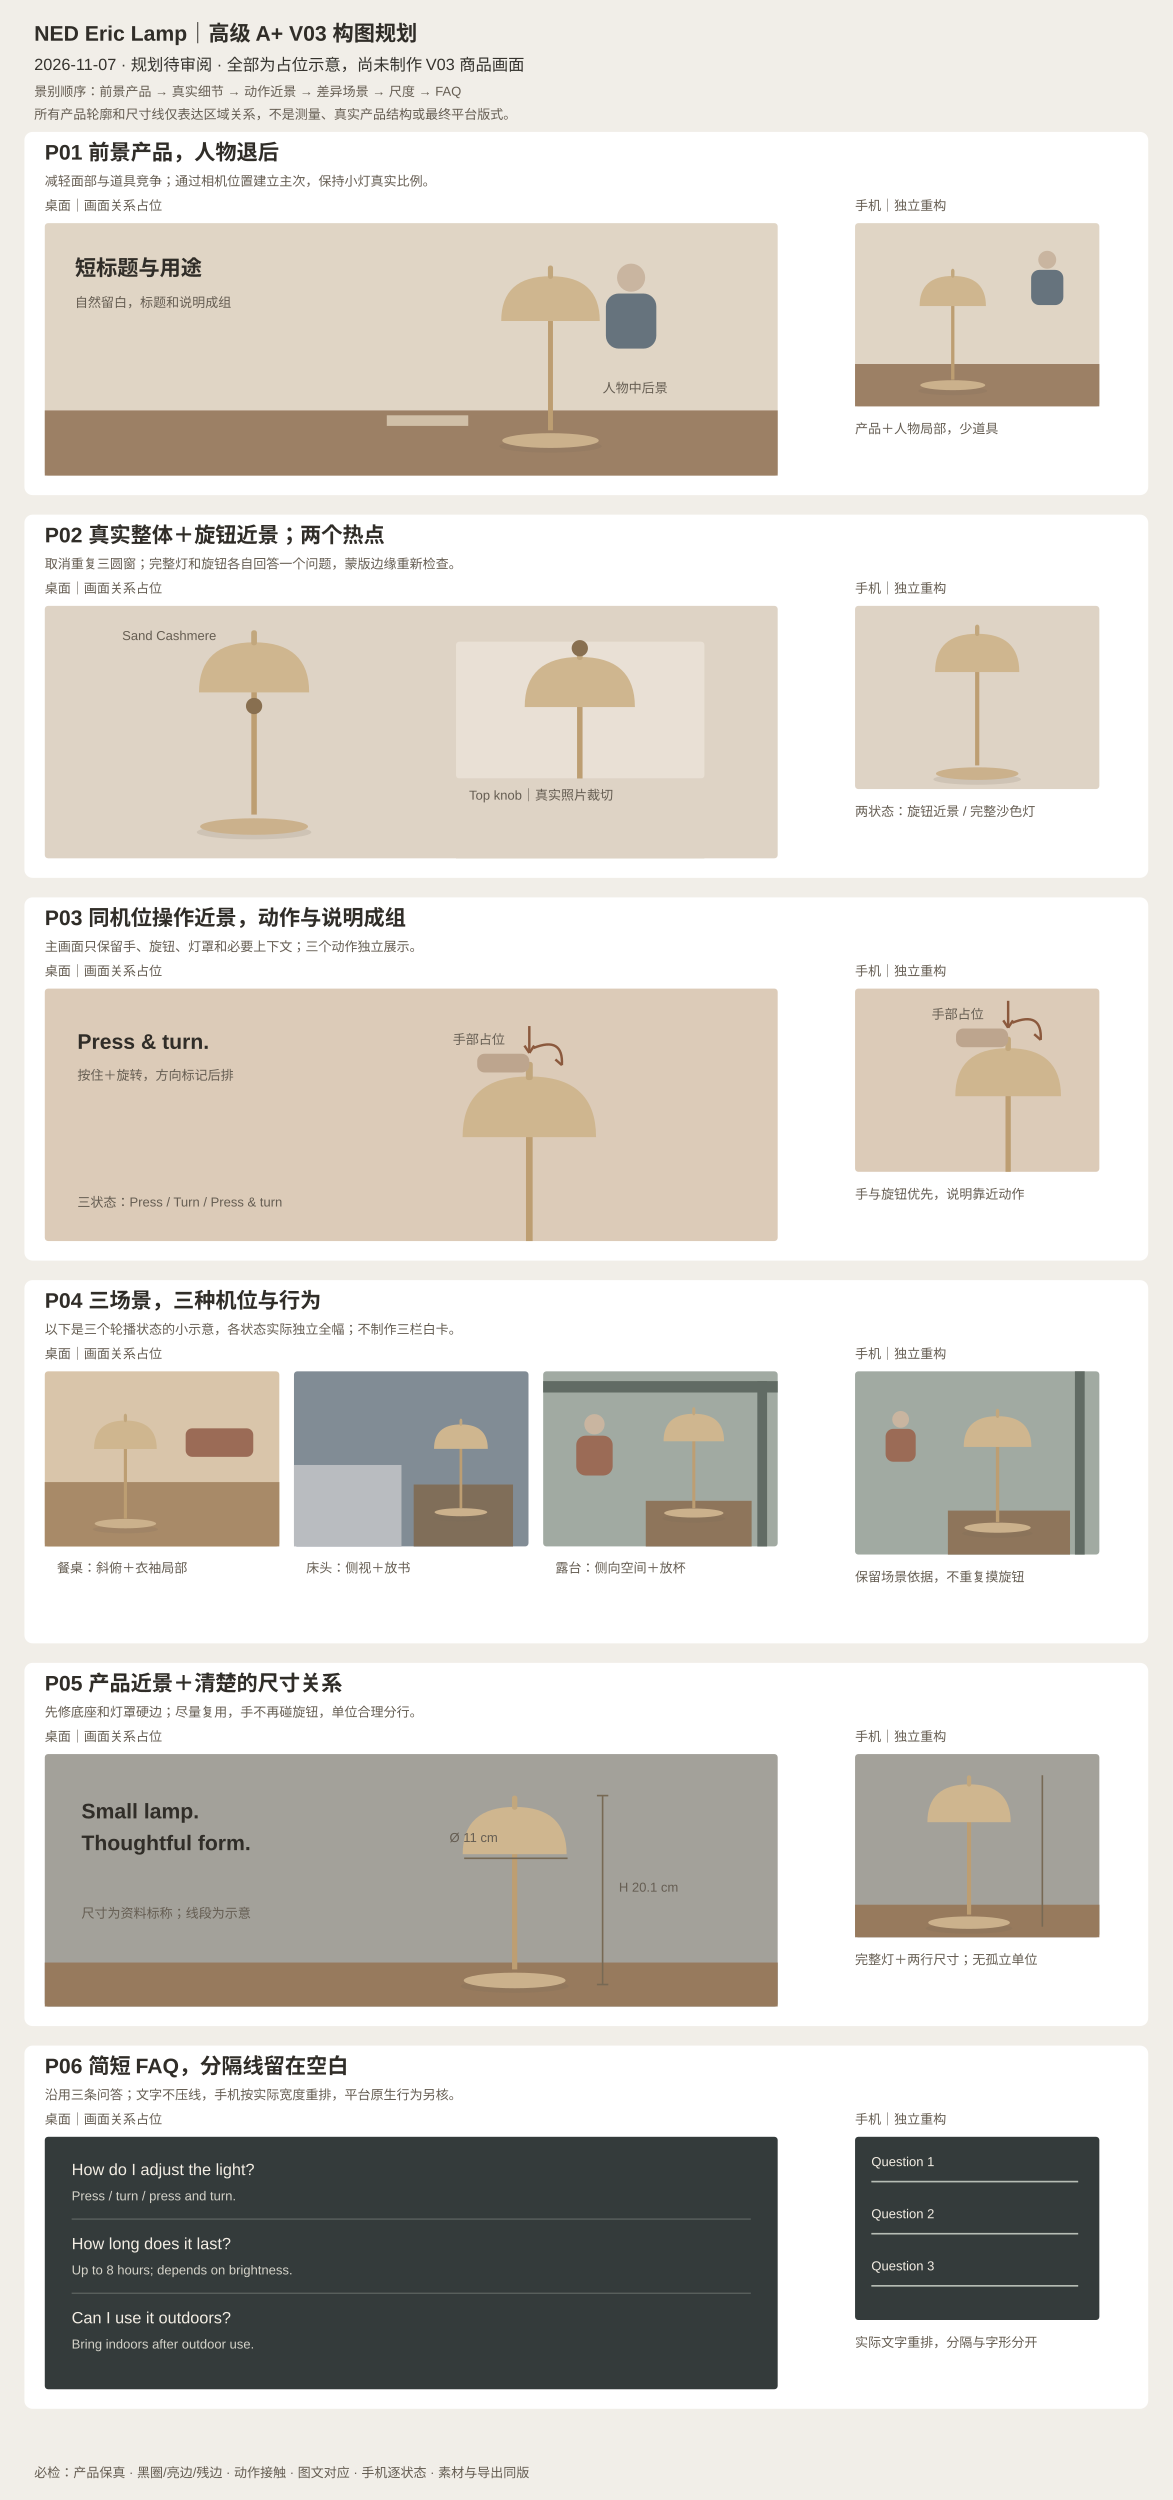
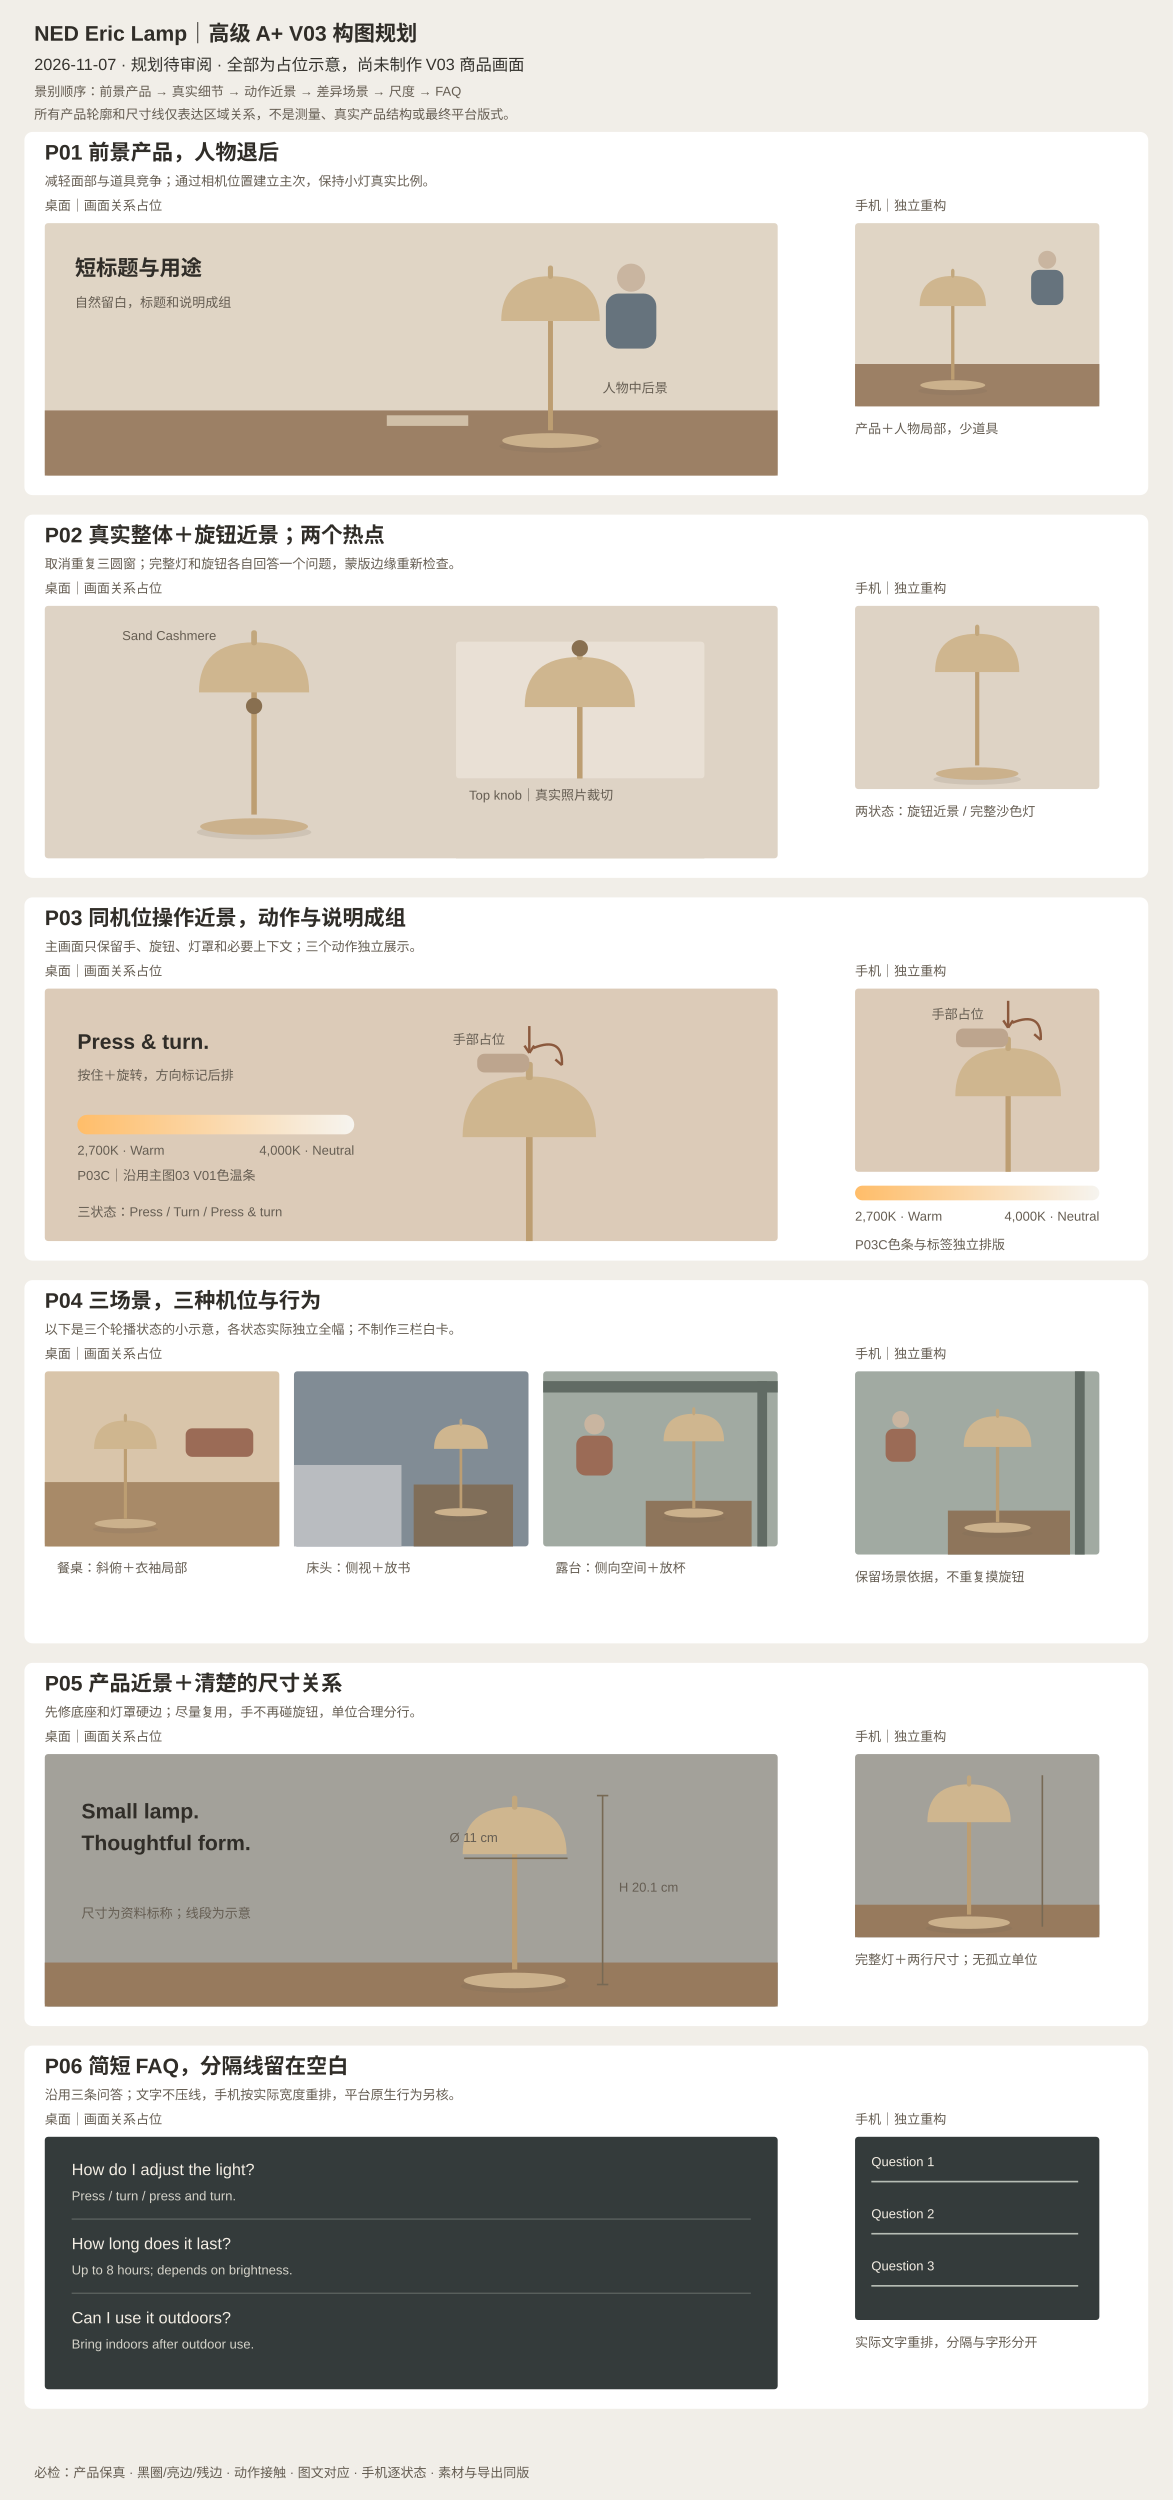
<svg xmlns="http://www.w3.org/2000/svg" width="1440" height="3070" viewBox="0 0 1440 3070">
  <style>text{font-family:"Microsoft YaHei","Arial",sans-serif}.label{font-size:20px;fill:#35332e}.small{font-size:16px;fill:#655d52}.title{font-size:26px;font-weight:600;fill:#302d28}</style>
  <rect x="0" y="0" width="1440" height="3070" rx="0" fill="#f1eee8" />
  <text x="42" y="50" class="title">NED Eric Lamp｜高级 A+ V03 构图规划</text>
  <text x="42" y="86" class="label">2026-11-07 · 规划待审阅 · 全部为占位示意，尚未制作 V03 商品画面</text>
  <text x="42" y="118" class="small">景别顺序：前景产品 → 真实细节 → 动作近景 → 差异场景 → 尺度 → FAQ</text>
  <text x="42" y="146" class="small">所有产品轮廓和尺寸线仅表达区域关系，不是测量、真实产品结构或最终平台版式。</text>
  <rect x="30" y="162" width="1380" height="446" rx="10" fill="#ffffff" />
  <text x="55" y="196" class="title">P01  前景产品，人物退后</text>
  <text x="55" y="228" class="small">减轻面部与道具竞争；通过相机位置建立主次，保持小灯真实比例。</text>
  <text x="55" y="258" class="small">桌面｜画面关系占位</text>
  <text x="1050" y="258" class="small">手机｜独立重构</text>
  <rect x="55" y="274" width="900" height="310" rx="4" fill="#e0d5c5" />
  <rect x="55" y="504" width="900" height="80" rx="0" fill="#9c8065" />
  <circle cx="775" cy="341" r="17.28" fill="#c9b5a0" />
  <rect x="744.04" y="360.44" width="61.92" height="67.68" rx="15.84" fill="#66737d" />
  <ellipse cx="676" cy="548" rx="62.92" ry="7.865" fill="#746654" opacity=".15" />
  <rect x="672.975" y="376.6" width="6.05" height="151.8" rx="0" fill="#bd9e72" />
  <path d="M615.5 394.2 Q615.5 339.2 676 339.2 Q736.5 339.2 736.5 394.2 Z" fill="#cfb68f" />
  <rect x="672.854" y="326" width="6.292" height="16.5" rx="3" fill="#c2a77d" />
  <ellipse cx="676" cy="541" rx="59.29" ry="9.075" fill="#cbb18c" />
  <text x="92" y="338" class="title">短标题与用途</text>
  <text x="92" y="377" class="small">自然留白，标题和说明成组</text>
  <rect x="475" y="510" width="100" height="13" rx="0" fill="#d0bfa7" />
  <text x="740" y="482" class="small">人物中后景</text>
  <rect x="1050" y="274" width="300" height="225" rx="4" fill="#e0d5c5" />
  <rect x="1050" y="447" width="300" height="52" rx="0" fill="#9c8065" />
  <circle cx="1286" cy="319" r="11.04" fill="#c9b5a0" />
  <rect x="1266.22" y="331.42" width="39.56" height="43.24" rx="10.12" fill="#66737d" />
  <ellipse cx="1170" cy="480" rx="42.328" ry="5.291" fill="#746654" opacity=".15" />
  <rect x="1167.965" y="364.04" width="4.07" height="102.12" rx="0" fill="#bd9e72" />
  <path d="M1129.3 375.88 Q1129.3 338.88 1170 338.88 Q1210.7 338.88 1210.7 375.88 Z" fill="#cfb68f" />
  <rect x="1167.884" y="330" width="4.233" height="11.1" rx="3" fill="#c2a77d" />
  <ellipse cx="1170" cy="473" rx="39.886" ry="6.105" fill="#cbb18c" />
  <text x="1050" y="532" class="small">产品＋人物局部，少道具</text>
  <rect x="30" y="632" width="1380" height="446" rx="10" fill="#ffffff" />
  <text x="55" y="666" class="title">P02  真实整体＋旋钮近景；两个热点</text>
  <text x="55" y="698" class="small">取消重复三圆窗；完整灯和旋钮各自回答一个问题，蒙版边缘重新检查。</text>
  <text x="55" y="728" class="small">桌面｜画面关系占位</text>
  <text x="1050" y="728" class="small">手机｜独立重构</text>
  <rect x="55" y="744" width="900" height="310" rx="4" fill="#ded3c5" />
  <ellipse cx="312" cy="1022" rx="70.356" ry="8.795" fill="#746654" opacity=".15" />
  <rect x="308.618" y="830.58" width="6.765" height="169.74" rx="0" fill="#bd9e72" />
  <path d="M244.35 850.26 Q244.35 788.76 312 788.76 Q379.65 788.76 379.65 850.26 Z" fill="#cfb68f" />
  <rect x="308.482" y="774" width="7.036" height="18.45" rx="3" fill="#c2a77d" />
  <ellipse cx="312" cy="1015" rx="66.297" ry="10.148" fill="#cbb18c" />
  <rect x="560" y="788" width="305" height="168" rx="4" fill="#e9e0d5" />
  <ellipse cx="712" cy="1040" rx="70.356" ry="8.795" fill="#746654" opacity=".15" />
  <rect x="708.617" y="848.58" width="6.765" height="169.74" rx="0" fill="#bd9e72" />
  <path d="M644.35 868.26 Q644.35 806.76 712 806.76 Q779.65 806.76 779.65 868.26 Z" fill="#cfb68f" />
  <rect x="708.482" y="792" width="7.036" height="18.45" rx="3" fill="#c2a77d" />
  <ellipse cx="712" cy="1033" rx="66.297" ry="10.148" fill="#cbb18c" />
  <rect x="560" y="956" width="305" height="98" rx="0" fill="#ded3c5" />
  <text x="150" y="786" class="small">Sand Cashmere</text>
  <text x="576" y="982" class="small">Top knob｜真实照片裁切</text>
  <circle cx="312" cy="867" r="10" fill="#886f50" />
  <circle cx="712" cy="796" r="10" fill="#886f50" />
  <rect x="1050" y="744" width="300" height="225" rx="4" fill="#ded3c5" />
  <ellipse cx="1200" cy="957" rx="53.768" ry="6.721" fill="#746654" opacity=".15" />
  <rect x="1197.415" y="810.24" width="5.17" height="129.72" rx="0" fill="#bd9e72" />
  <path d="M1148.3 825.28 Q1148.3 778.28 1200 778.28 Q1251.7 778.28 1251.7 825.28 Z" fill="#cfb68f" />
  <rect x="1197.312" y="767" width="5.377" height="14.1" rx="3" fill="#c2a77d" />
  <ellipse cx="1200" cy="950" rx="50.666" ry="7.755" fill="#cbb18c" />
  <text x="1050" y="1002" class="small">两状态：旋钮近景 / 完整沙色灯</text>
  <rect x="30" y="1102" width="1380" height="446" rx="10" fill="#ffffff" />
  <text x="55" y="1136" class="title">P03  同机位操作近景，动作与说明成组</text>
  <text x="55" y="1168" class="small">主画面只保留手、旋钮、灯罩和必要上下文；三个动作独立展示。</text>
  <text x="55" y="1198" class="small">桌面｜画面关系占位</text>
  <text x="1050" y="1198" class="small">手机｜独立重构</text>
  <rect x="55" y="1214" width="900" height="310" rx="4" fill="#dccbb8" />
  <defs>
    <clipPath id="operation-desktop">
      <rect x="55" y="1214" width="900" height="310" />
    </clipPath>
  </defs>
  <g clip-path="url(#operation-desktop)">
    <ellipse cx="650" cy="1604" rx="85.228" ry="10.654" fill="#746654" opacity=".15" />
    <rect x="645.903" y="1372.54" width="8.195" height="205.62" rx="0" fill="#bd9e72" />
    <path d="M568.05 1396.38 Q568.05 1321.88 650 1321.88 Q731.95 1321.88 731.95 1396.38 Z" fill="#cfb68f" />
    <rect x="645.739" y="1304" width="8.523" height="22.35" rx="3" fill="#c2a77d" />
    <ellipse cx="650" cy="1597" rx="80.311" ry="12.293" fill="#cbb18c" />
    <rect x="586" y="1294" width="64" height="23" rx="9" fill="#bda58e" />
    <text x="556" y="1282" class="small">手部占位</text>
    <path d="M650 1260L650 1293" stroke="#8b593d" stroke-width="3" fill="none" />
    <path d="M650 1293L644 1284" stroke="#8b593d" stroke-width="3" fill="none" />
    <path d="M650 1293L656 1284" stroke="#8b593d" stroke-width="3" fill="none" />
    <path d="M655 1287 Q692 1272 690 1308" stroke="#8b593d" stroke-width="3" fill="none" />
    <path d="M690 1308L682 1301" stroke="#8b593d" stroke-width="3" fill="none" />
  </g>
  <text x="95" y="1288" class="title">Press &amp; turn.</text>
  <text x="95" y="1326" class="small">按住＋旋转，方向标记后排</text>
-   <text x="95" y="1482" class="small">三状态：Press / Turn / Press &amp; turn</text>
+   <defs>
+     <linearGradient id="cct-warm-neutral" x1="0%" y1="0%" x2="100%" y2="0%">
+       <stop offset="0%" stop-color="#ffbd69" />
+       <stop offset="100%" stop-color="#f6f4ef" />
+     </linearGradient>
+   </defs>
+   <rect x="95" y="1369" width="340" height="24" rx="12.0" fill="url(#cct-warm-neutral)" />
+   <text x="95" y="1418" class="small">2,700K · Warm</text>
+   <text x="435" y="1418" class="small" text-anchor="end">4,000K · Neutral</text>
+   <text x="95" y="1449" class="small">P03C｜沿用主图03 V01色温条</text>
+   <text x="95" y="1494" class="small">三状态：Press / Turn / Press &amp; turn</text>
  <rect x="1050" y="1214" width="300" height="225" rx="4" fill="#dccbb8" />
  <defs>
    <clipPath id="operation-mobile">
      <rect x="1050" y="1214" width="300" height="225" />
    </clipPath>
  </defs>
  <g clip-path="url(#operation-mobile)">
    <ellipse cx="1238" cy="1511" rx="67.496" ry="8.437" fill="#746654" opacity=".15" />
    <rect x="1234.755" y="1327.28" width="6.49" height="162.84" rx="0" fill="#bd9e72" />
    <path d="M1173.1 1346.16 Q1173.1 1287.16 1238 1287.16 Q1302.9 1287.16 1302.9 1346.16 Z" fill="#cfb68f" />
    <rect x="1234.625" y="1273" width="6.75" height="17.7" rx="3" fill="#c2a77d" />
    <ellipse cx="1238" cy="1504" rx="63.602" ry="9.735" fill="#cbb18c" />
    <rect x="1174" y="1263" width="64" height="23" rx="9" fill="#bda58e" />
    <text x="1144" y="1251" class="small">手部占位</text>
    <path d="M1238 1229L1238 1262" stroke="#8b593d" stroke-width="3" fill="none" />
    <path d="M1238 1262L1232 1253" stroke="#8b593d" stroke-width="3" fill="none" />
    <path d="M1238 1262L1244 1253" stroke="#8b593d" stroke-width="3" fill="none" />
    <path d="M1243 1256 Q1280 1241 1278 1277" stroke="#8b593d" stroke-width="3" fill="none" />
    <path d="M1278 1277L1270 1270" stroke="#8b593d" stroke-width="3" fill="none" />
  </g>
-   <text x="1050" y="1472" class="small">手与旋钮优先，说明靠近动作</text>
+   <rect x="1050" y="1456" width="300" height="18" rx="9.0" fill="url(#cct-warm-neutral)" />
+   <text x="1050" y="1499" class="small">2,700K · Warm</text>
+   <text x="1350" y="1499" class="small" text-anchor="end">4,000K · Neutral</text>
+   <text x="1050" y="1534" class="small">P03C色条与标签独立排版</text>
  <rect x="30" y="1572" width="1380" height="446" rx="10" fill="#ffffff" />
  <text x="55" y="1606" class="title">P04  三场景，三种机位与行为</text>
  <text x="55" y="1638" class="small">以下是三个轮播状态的小示意，各状态实际独立全幅；不制作三栏白卡。</text>
  <text x="55" y="1668" class="small">桌面｜画面关系占位</text>
  <text x="1050" y="1668" class="small">手机｜独立重构</text>
  <rect x="55" y="1684" width="288" height="215" rx="4" fill="#d9c5aa" />
  <rect x="361" y="1684" width="288" height="215" rx="4" fill="#818c95" />
  <rect x="667" y="1684" width="288" height="215" rx="4" fill="#a1aaa2" />
  <rect x="55" y="1820" width="288" height="79" rx="0" fill="#a88a68" />
  <ellipse cx="154" cy="1878" rx="40.04" ry="5.005" fill="#746654" opacity=".15" />
  <rect x="152.075" y="1768.2" width="3.85" height="96.6" rx="0" fill="#bd9e72" />
  <path d="M115.5 1779.4 Q115.5 1744.4 154 1744.4 Q192.5 1744.4 192.5 1779.4 Z" fill="#cfb68f" />
  <rect x="151.998" y="1736" width="4.004" height="10.5" rx="3" fill="#c2a77d" />
  <ellipse cx="154" cy="1871" rx="37.73" ry="5.775" fill="#cbb18c" />
  <rect x="228" y="1754" width="83" height="35" rx="8" fill="#9b6b56" />
  <text x="70" y="1931" class="small">餐桌：斜俯＋衣袖局部</text>
  <rect x="361" y="1799" width="132" height="100" rx="0" fill="#b9bcc0" />
  <rect x="508" y="1823" width="122" height="76" rx="0" fill="#806e59" />
  <ellipse cx="566" cy="1864" rx="34.32" ry="4.29" fill="#746654" opacity=".15" />
  <rect x="564.35" y="1769.6" width="3.3" height="82.8" rx="0" fill="#bd9e72" />
  <path d="M533.0 1779.2 Q533.0 1749.2 566 1749.2 Q599.0 1749.2 599.0 1779.2 Z" fill="#cfb68f" />
  <rect x="564.284" y="1742" width="3.432" height="9.0" rx="3" fill="#c2a77d" />
  <ellipse cx="566" cy="1857" rx="32.34" ry="4.95" fill="#cbb18c" />
  <text x="376" y="1931" class="small">床头：侧视＋放书</text>
  <rect x="667" y="1696" width="288" height="14" rx="0" fill="#616b64" />
  <rect x="930" y="1696" width="12" height="203" rx="0" fill="#616b64" />
  <circle cx="730" cy="1749" r="12.48" fill="#c9b5a0" />
  <rect x="707.64" y="1763.04" width="44.72" height="48.88" rx="11.44" fill="#9b6b56" />
  <rect x="793" y="1843" width="130" height="56" rx="0" fill="#8e755b" />
  <ellipse cx="852" cy="1865" rx="38.61" ry="4.826" fill="#746654" opacity=".15" />
  <rect x="850.144" y="1759.05" width="3.713" height="93.15" rx="0" fill="#bd9e72" />
  <path d="M814.875 1769.85 Q814.875 1736.1 852 1736.1 Q889.125 1736.1 889.125 1769.85 Z" fill="#cfb68f" />
  <rect x="850.069" y="1728" width="3.861" height="10.125" rx="3" fill="#c2a77d" />
  <ellipse cx="852" cy="1858" rx="36.383" ry="5.569" fill="#cbb18c" />
  <text x="682" y="1931" class="small">露台：侧向空间＋放杯</text>
  <rect x="1050" y="1684" width="300" height="225" rx="4" fill="#a1aaa2" />
  <rect x="1320" y="1684" width="12" height="225" rx="0" fill="#616b64" />
  <circle cx="1106" cy="1743" r="10.32" fill="#c9b5a0" />
  <rect x="1087.51" y="1754.61" width="36.98" height="40.42" rx="9.46" fill="#9b6b56" />
  <rect x="1164" y="1855" width="150" height="54" rx="0" fill="#8e755b" />
  <ellipse cx="1225" cy="1883" rx="43.186" ry="5.398" fill="#746654" opacity=".15" />
  <rect x="1222.924" y="1764.73" width="4.153" height="104.19" rx="0" fill="#bd9e72" />
  <path d="M1183.475 1776.81 Q1183.475 1739.06 1225 1739.06 Q1266.525 1739.06 1266.525 1776.81 Z" fill="#cfb68f" />
  <rect x="1222.841" y="1730" width="4.319" height="11.325" rx="3" fill="#c2a77d" />
  <ellipse cx="1225" cy="1876" rx="40.695" ry="6.229" fill="#cbb18c" />
  <text x="1050" y="1942" class="small">保留场景依据，不重复摸旋钮</text>
  <rect x="30" y="2042" width="1380" height="446" rx="10" fill="#ffffff" />
  <text x="55" y="2076" class="title">P05  产品近景＋清楚的尺寸关系</text>
  <text x="55" y="2108" class="small">先修底座和灯罩硬边；尽量复用，手不再碰旋钮，单位合理分行。</text>
  <text x="55" y="2138" class="small">桌面｜画面关系占位</text>
  <text x="1050" y="2138" class="small">手机｜独立重构</text>
  <rect x="55" y="2154" width="900" height="310" rx="4" fill="#a3a19a" />
  <rect x="55" y="2410" width="900" height="54" rx="0" fill="#977a5d" />
  <ellipse cx="632" cy="2439" rx="66.352" ry="8.294" fill="#746654" opacity=".15" />
  <rect x="628.81" y="2258.36" width="6.38" height="160.08" rx="0" fill="#bd9e72" />
  <path d="M568.2 2276.92 Q568.2 2218.92 632 2218.92 Q695.8 2218.92 695.8 2276.92 Z" fill="#cfb68f" />
  <rect x="628.682" y="2205" width="6.635" height="17.4" rx="3" fill="#c2a77d" />
  <ellipse cx="632" cy="2432" rx="62.524" ry="9.57" fill="#cbb18c" />
  <path d="M740 2205L740 2437" stroke="#776954" stroke-width="2" fill="none" />
  <path d="M733 2205L747 2205" stroke="#776954" stroke-width="2" fill="none" />
  <path d="M733 2437L747 2437" stroke="#776954" stroke-width="2" fill="none" />
  <text x="760" y="2323" class="small">H 20.1 cm</text>
  <path d="M570 2282L697 2282" stroke="#776954" stroke-width="2" fill="none" />
  <text x="552" y="2262" class="small">Ø 11 cm</text>
  <text x="100" y="2233" class="title">Small lamp.</text>
  <text x="100" y="2272" class="title">Thoughtful form.</text>
  <text x="100" y="2355" class="small">尺寸为资料标称；线段为示意</text>
  <rect x="1050" y="2154" width="300" height="225" rx="4" fill="#a3a19a" />
  <rect x="1050" y="2339" width="300" height="40" rx="0" fill="#977a5d" />
  <ellipse cx="1190" cy="2368" rx="53.196" ry="6.65" fill="#746654" opacity=".15" />
  <rect x="1187.443" y="2222.78" width="5.115" height="128.34" rx="0" fill="#bd9e72" />
  <path d="M1138.85 2237.66 Q1138.85 2191.16 1190 2191.16 Q1241.15 2191.16 1241.15 2237.66 Z" fill="#cfb68f" />
  <rect x="1187.34" y="2180" width="5.32" height="13.95" rx="3" fill="#c2a77d" />
  <ellipse cx="1190" cy="2361" rx="50.127" ry="7.673" fill="#cbb18c" />
  <path d="M1280 2180L1280 2366" stroke="#776954" stroke-width="2" fill="none" />
  <text x="1050" y="2412" class="small">完整灯＋两行尺寸；无孤立单位</text>
  <rect x="30" y="2512" width="1380" height="446" rx="10" fill="#ffffff" />
  <text x="55" y="2546" class="title">P06  简短 FAQ，分隔线留在空白</text>
  <text x="55" y="2578" class="small">沿用三条问答；文字不压线，手机按实际宽度重排，平台原生行为另核。</text>
  <text x="55" y="2608" class="small">桌面｜画面关系占位</text>
  <text x="1050" y="2608" class="small">手机｜独立重构</text>
  <rect x="55" y="2624" width="900" height="310" rx="4" fill="#343b3b" />
  <text x="88" y="2671" class="label" style="fill:#f4eee4">How do I adjust the light?</text>
  <text x="88" y="2702" class="small" style="fill:#d5d3c9">Press / turn / press and turn.</text>
  <path d="M88 2725L922 2725" stroke="#747b76" stroke-width="1" fill="none" />
  <text x="88" y="2762" class="label" style="fill:#f4eee4">How long does it last?</text>
  <text x="88" y="2793" class="small" style="fill:#d5d3c9">Up to 8 hours; depends on brightness.</text>
  <path d="M88 2816L922 2816" stroke="#747b76" stroke-width="1" fill="none" />
  <text x="88" y="2853" class="label" style="fill:#f4eee4">Can I use it outdoors?</text>
  <text x="88" y="2884" class="small" style="fill:#d5d3c9">Bring indoors after outdoor use.</text>
  <rect x="1050" y="2624" width="300" height="225" rx="4" fill="#343b3b" />
  <text x="1070" y="2660" class="small" style="fill:#f4eee4">Question 1</text>
  <path d="M1070 2679L1324 2679" stroke="#b7bdb5" stroke-width="2" fill="none" />
  <text x="1070" y="2724" class="small" style="fill:#f4eee4">Question 2</text>
  <path d="M1070 2743L1324 2743" stroke="#b7bdb5" stroke-width="2" fill="none" />
  <text x="1070" y="2788" class="small" style="fill:#f4eee4">Question 3</text>
  <path d="M1070 2807L1324 2807" stroke="#b7bdb5" stroke-width="2" fill="none" />
  <text x="1050" y="2882" class="small">实际文字重排，分隔与字形分开</text>
  <text x="42" y="3042" class="small">必检：产品保真 · 黑圈/亮边/残边 · 动作接触 · 图文对应 · 手机逐状态 · 素材与导出同版</text>
</svg>
